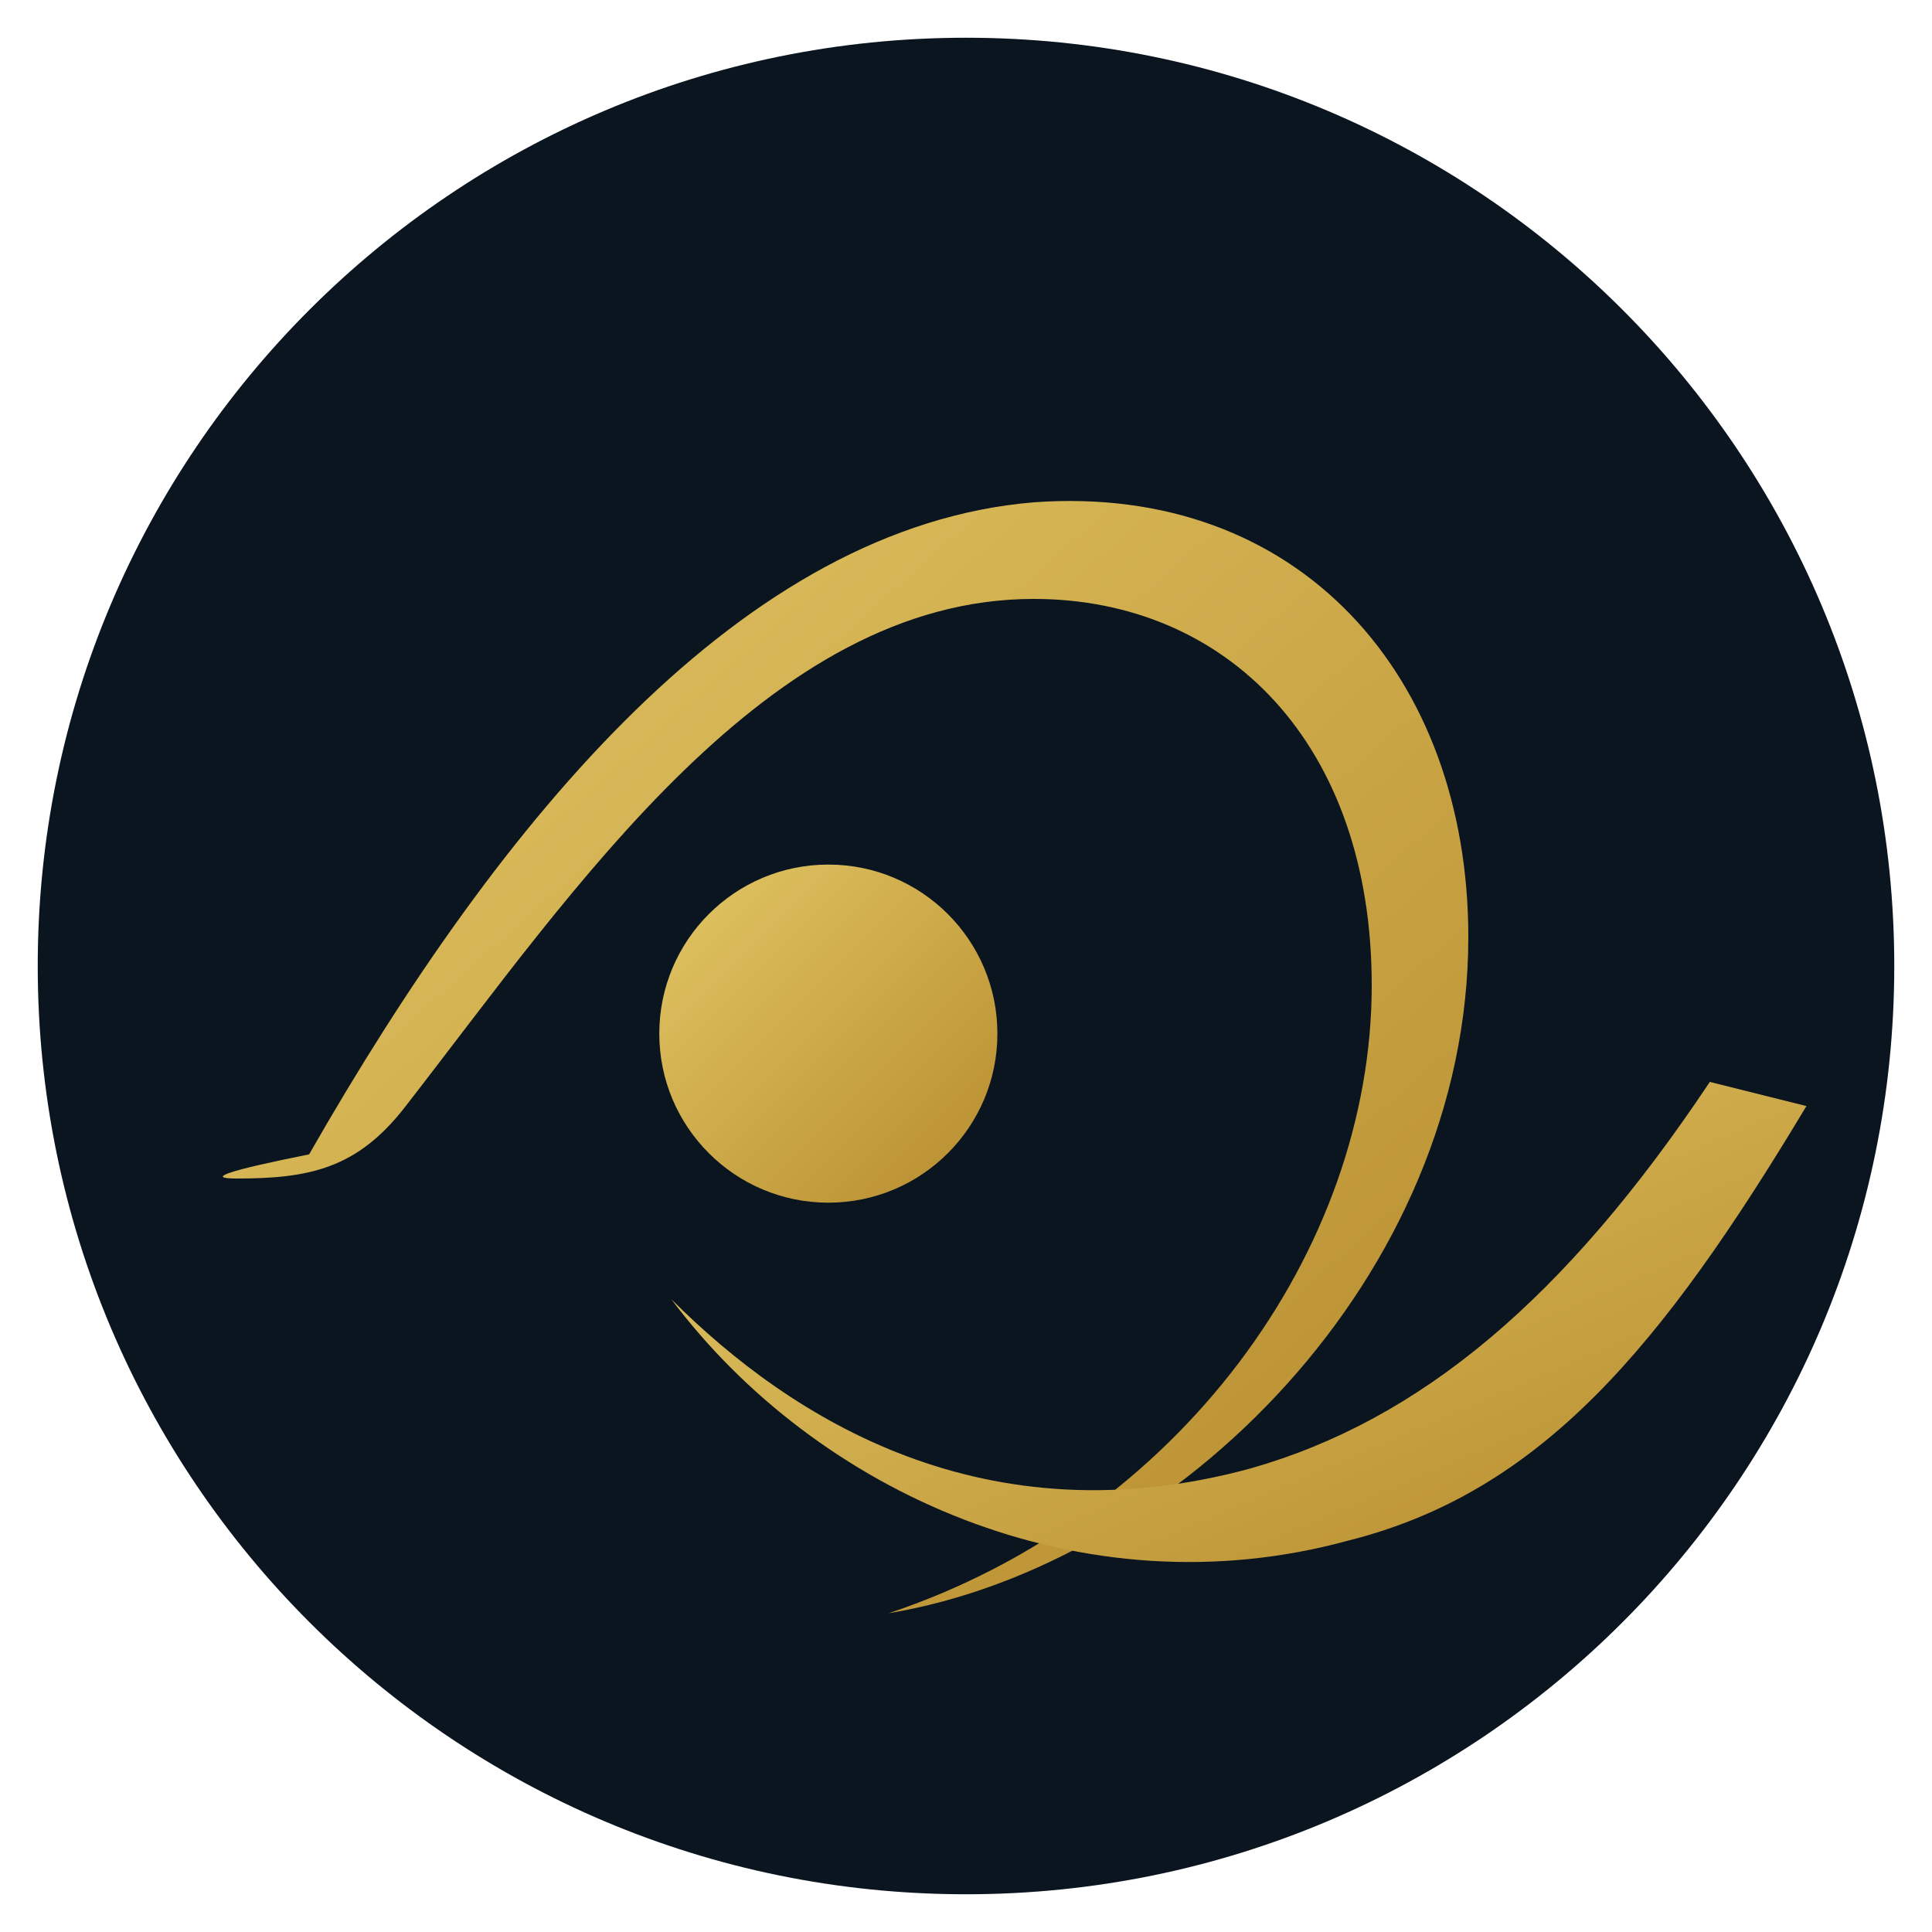
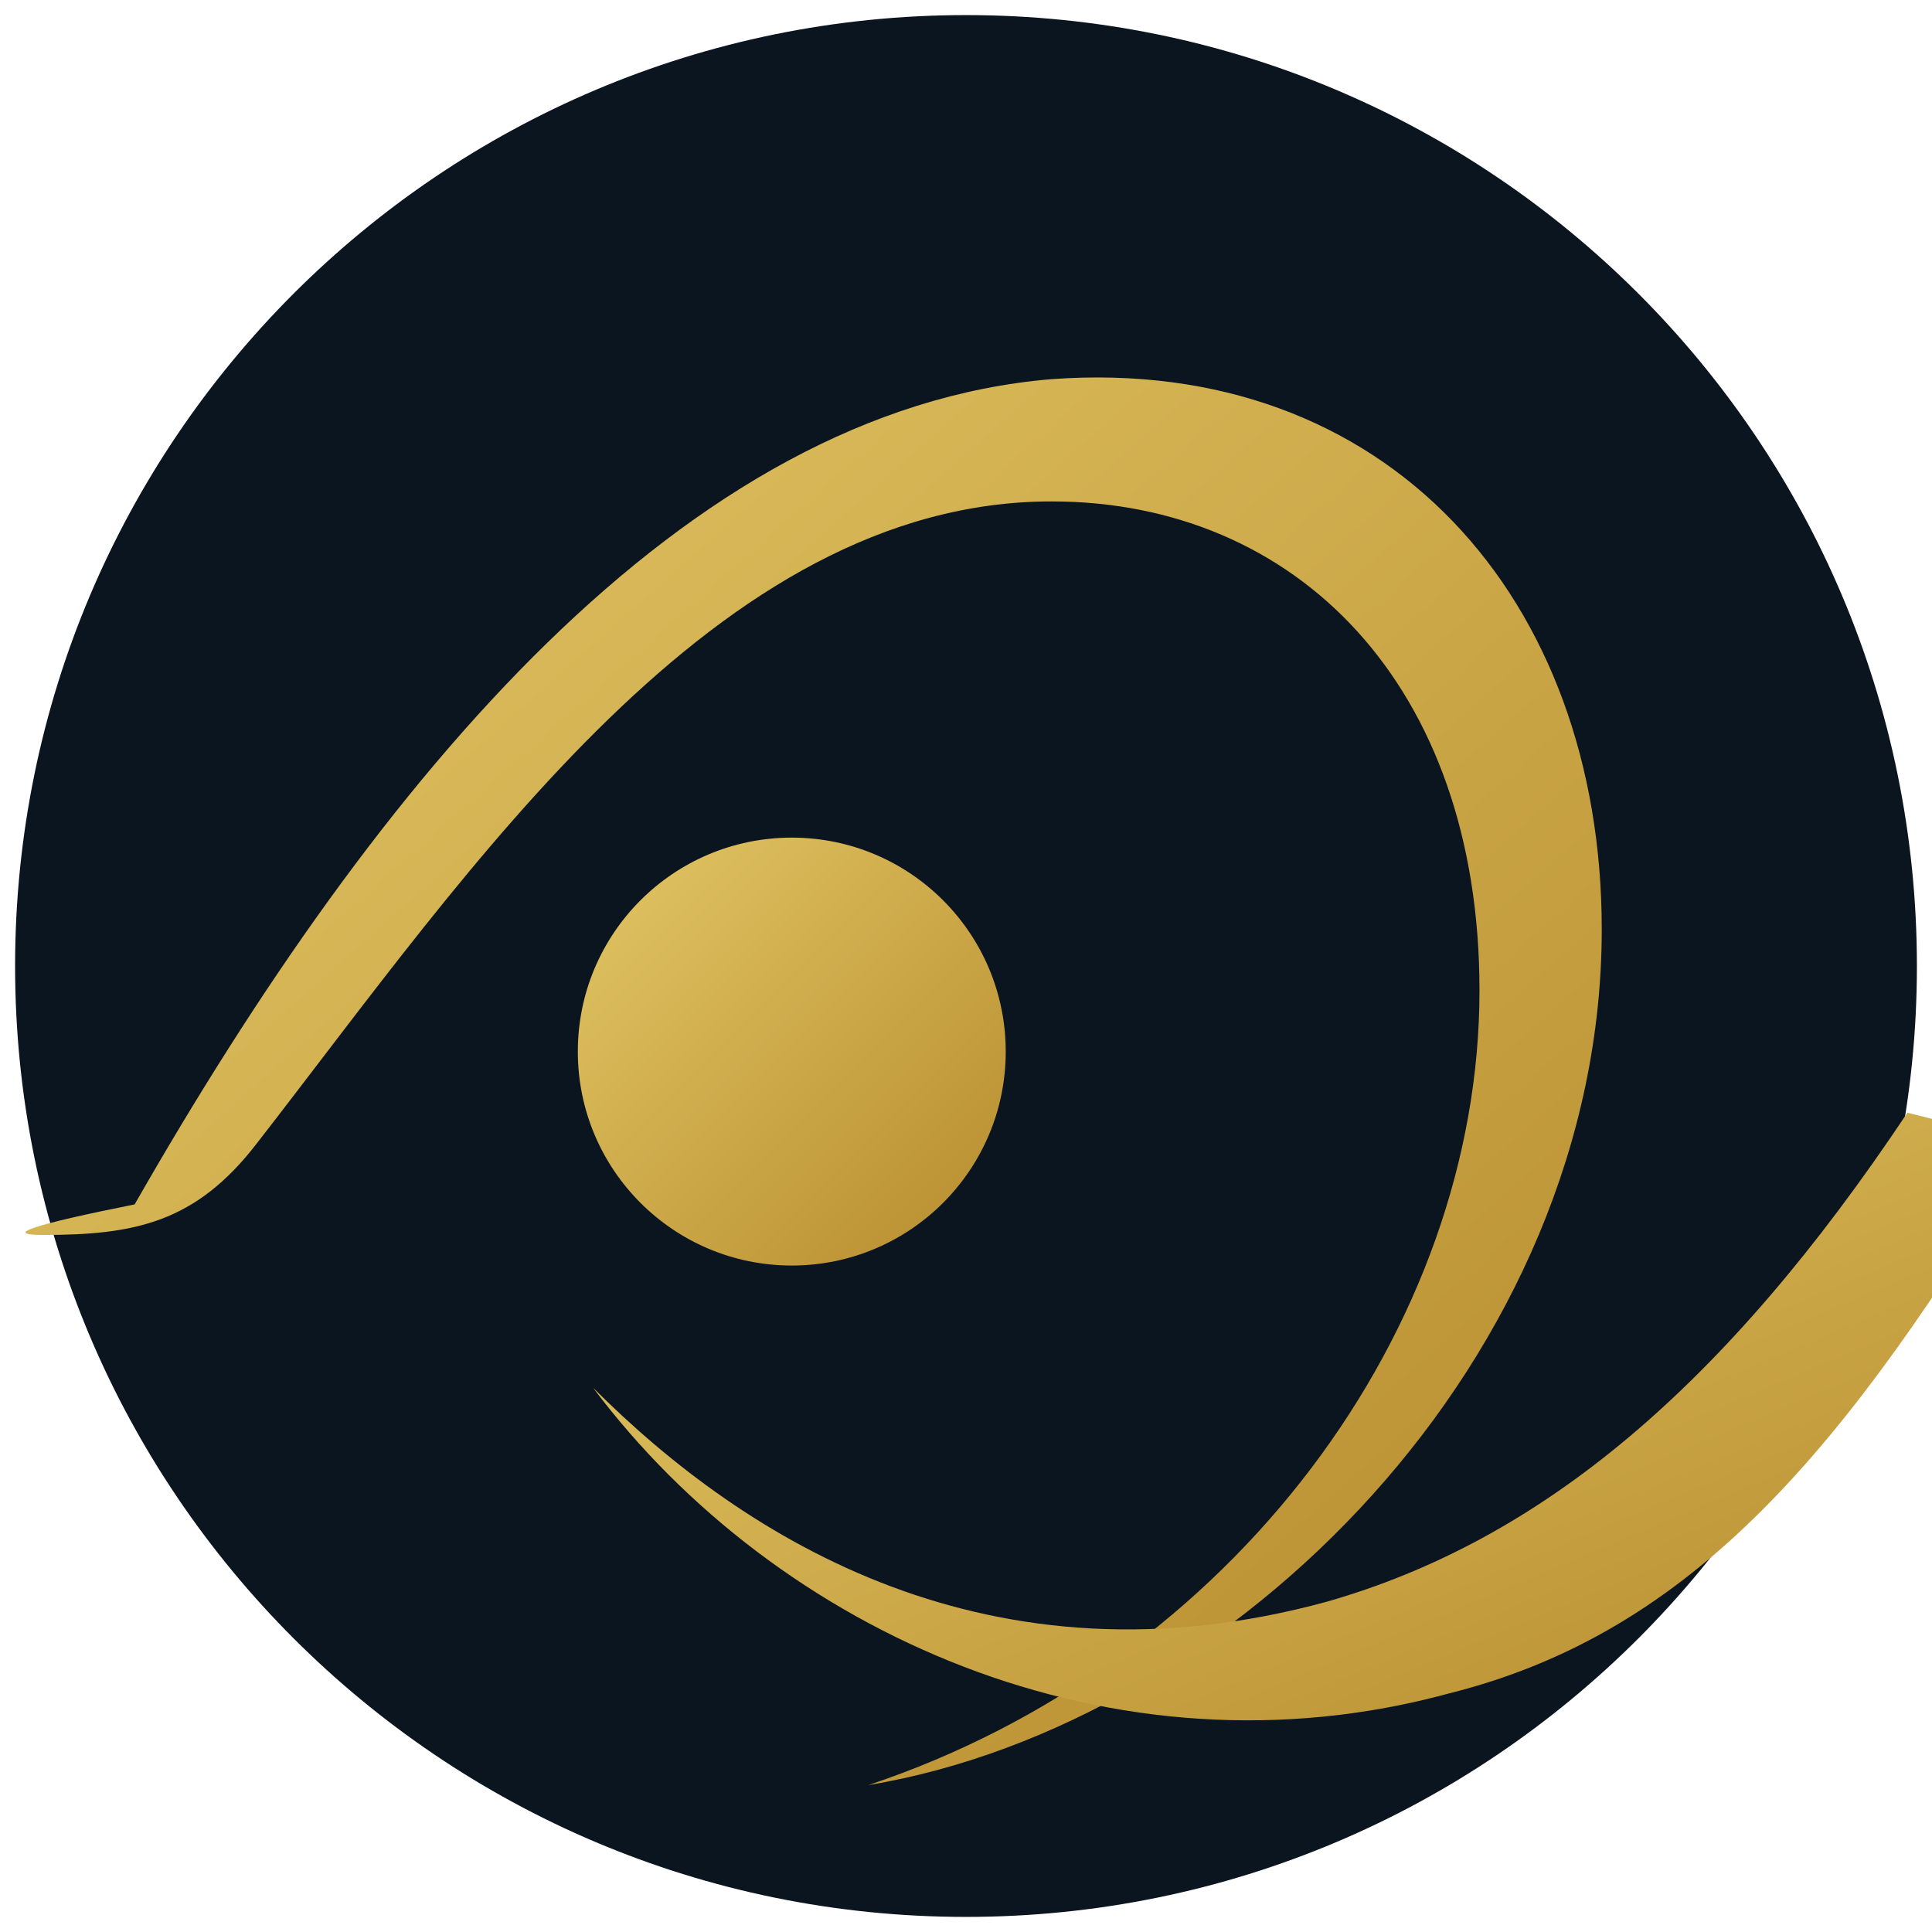
- <svg xmlns="http://www.w3.org/2000/svg" width="512" height="512" viewBox="0 0 1024 1024">
+ <svg xmlns="http://www.w3.org/2000/svg" width="1024" height="1024" viewBox="0 0 1024 1024">
  <defs>
    <linearGradient id="goldGrad" x1="0" y1="0" x2="1" y2="1">
      <stop offset="0%" stop-color="#E3C766" />
      <stop offset="100%" stop-color="#B68B2D" />
    </linearGradient>
  </defs>
-   <circle cx="512" cy="512" r="492" fill="#0B1520" />
-   <g transform="translate(512 512) scale(1.28) translate(-512 -512)" fill="url(#goldGrad)">
+   <circle cx="512" cy="512" r="504" fill="#0B1520" />
+   <g transform="translate(512 512) scale(1.62) translate(-512 -512)" fill="url(#goldGrad)" stroke="none">
    <path d="M240 590              C320 450 420 330 540 320              C650 312 720 392 720 500              C720 640 600 760 480 780              C600 740 680 630 680 520              C680 420 620 360 540 360              C430 360 350 480 280 570              C260 596 240 600 210 600              Q190 600 240 590Z" />
    <path d="M390 650              C450 730 560 780 670 750              C750 730 800 670 860 570              L820 560              C760 650 700 700 630 720              C520 750 440 700 390 650Z" />
    <circle cx="455" cy="540" r="70" />
  </g>
</svg>
